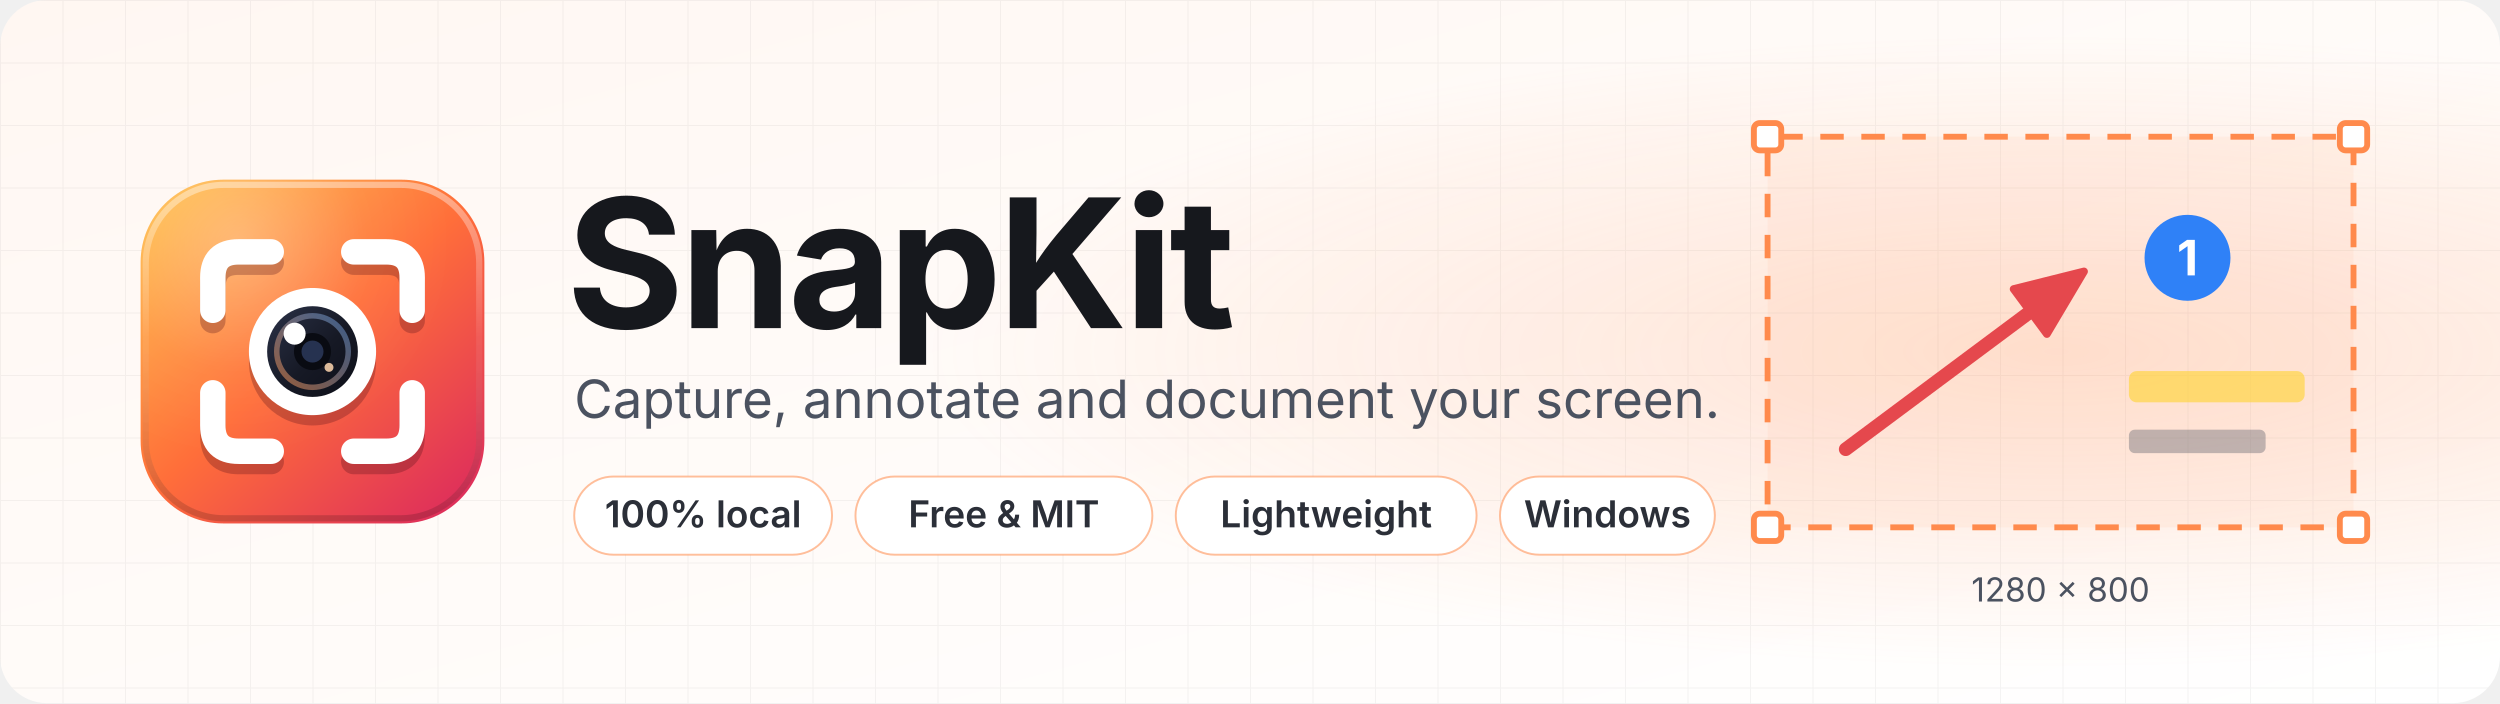
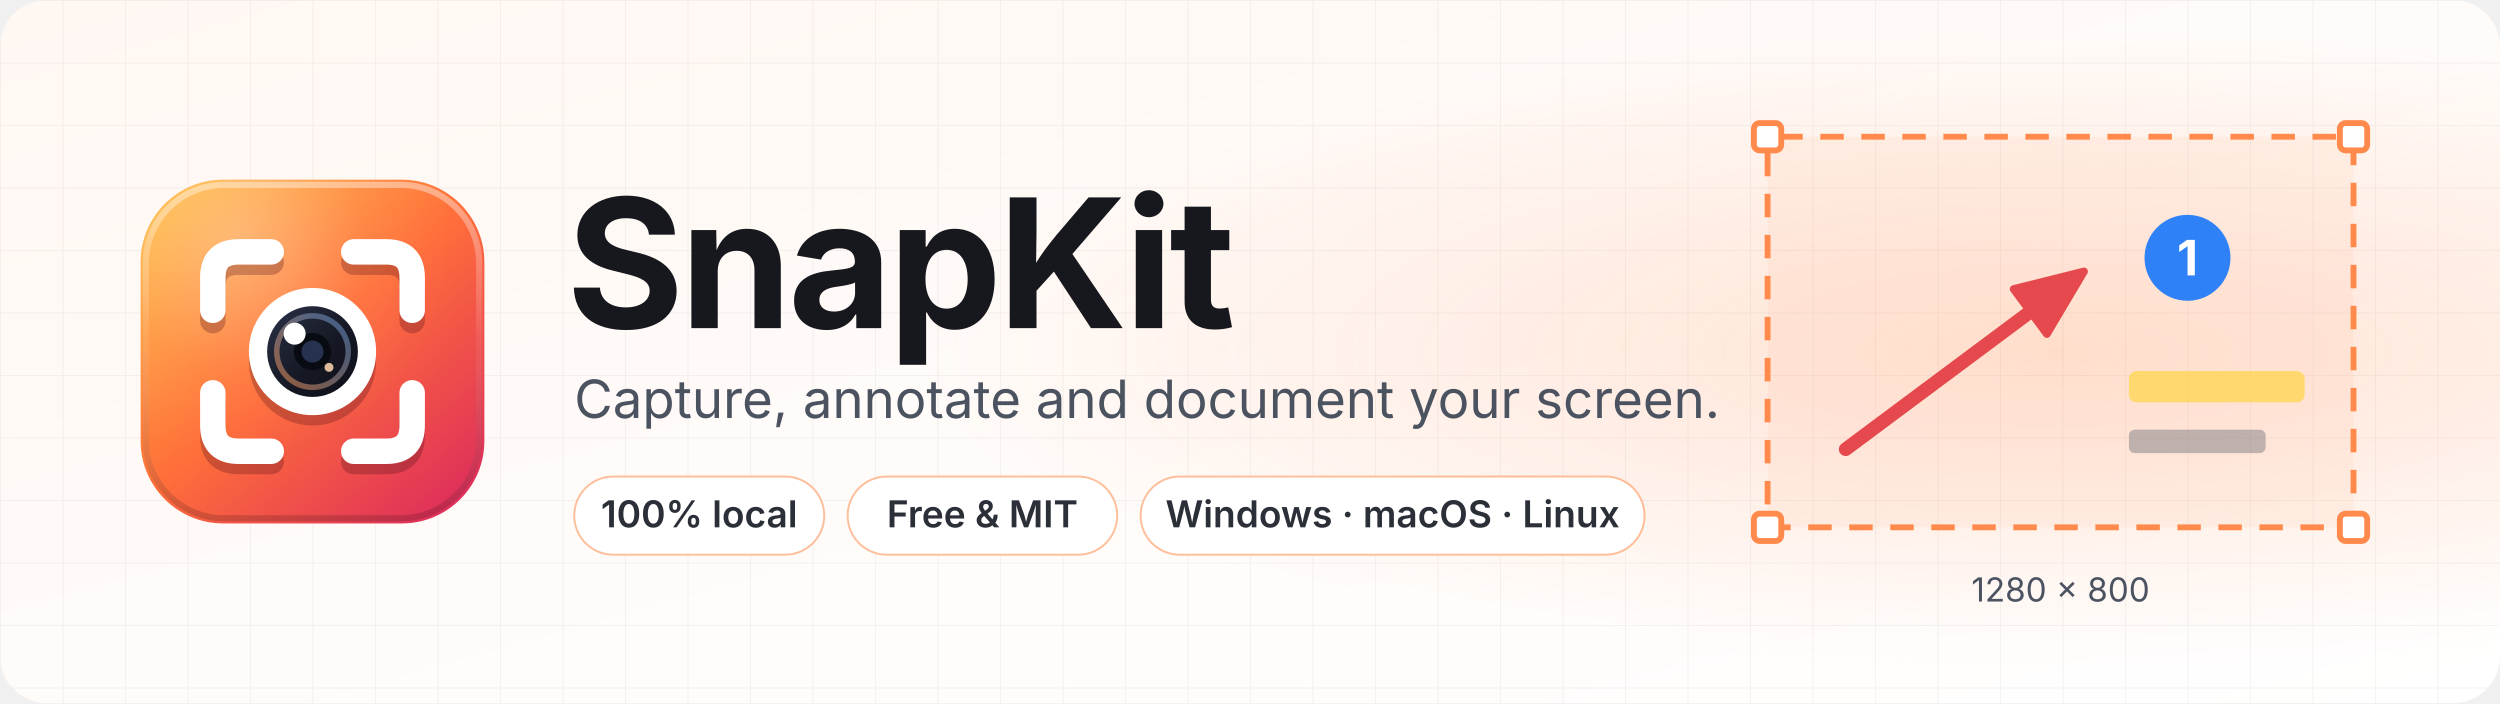
<svg xmlns="http://www.w3.org/2000/svg" viewBox="0 0 1280 360" width="1280" height="360" role="img" aria-label="SnapKit: capture, annotate and document your screen. 100% local, free and open source.">
  <defs>
    <linearGradient id="bg" x1="0" y1="0" x2="1" y2="1">
      <stop offset="0" stop-color="#fff7f2" />
      <stop offset="1" stop-color="#ffffff" />
    </linearGradient>
    <pattern id="grid" width="32" height="32" patternUnits="userSpaceOnUse">
      <path d="M32 0H0V32" fill="none" stroke="#16181d" stroke-opacity="0.05" stroke-width="1" />
    </pattern>
    <radialGradient id="glow" cx="0.82" cy="0.5" r="0.45">
      <stop offset="0" stop-color="#FF8A4C" stop-opacity="0.22" />
      <stop offset="1" stop-color="#FF8A4C" stop-opacity="0" />
    </radialGradient>
    <linearGradient id="logo_bg" x1="10%" y1="6%" x2="92%" y2="96%">
      <stop offset="0%" stop-color="#FFB443" />
      <stop offset="48%" stop-color="#FF6E3A" />
      <stop offset="100%" stop-color="#DE2E5B" />
    </linearGradient>
    <radialGradient id="logo_bloom" cx="28%" cy="18%" r="62%">
      <stop offset="0%" stop-color="#FFFFFF" stop-opacity="0.28" />
      <stop offset="60%" stop-color="#FFFFFF" stop-opacity="0.05" />
      <stop offset="100%" stop-color="#FFFFFF" stop-opacity="0" />
    </radialGradient>
    <linearGradient id="logo_rim" x1="50%" y1="1.5%" x2="50%" y2="98.5%">
      <stop offset="0%" stop-color="#FFFFFF" stop-opacity="0.40" />
      <stop offset="45%" stop-color="#FFFFFF" stop-opacity="0.08" />
      <stop offset="100%" stop-color="#000000" stop-opacity="0.16" />
    </linearGradient>
    <linearGradient id="logo_glass" x1="0%" y1="0%" x2="100%" y2="100%">
      <stop offset="0%" stop-color="#2B3248" />
      <stop offset="55%" stop-color="#161925" />
      <stop offset="100%" stop-color="#0D0F18" />
    </linearGradient>
    <linearGradient id="logo_ar" x1="0%" y1="100%" x2="100%" y2="0%">
      <stop offset="0%" stop-color="#FF944D" stop-opacity="0.55" />
      <stop offset="100%" stop-color="#6EAFFF" stop-opacity="0.45" />
    </linearGradient>
  </defs>
  <rect width="1280" height="360" rx="24" fill="url(#bg)" />
  <rect width="1280" height="360" rx="24" fill="url(#grid)" />
  <rect width="1280" height="360" rx="24" fill="url(#glow)" />
  <g transform="translate(905 70)">
    <rect x="0" y="0" width="300" height="200" rx="6" fill="#FF8A4C" fill-opacity="0.07" stroke="#FF8A4C" stroke-width="3" stroke-dasharray="12 9" />
    <g fill="#ffffff" stroke="#FF8A4C" stroke-width="3">
      <rect x="-7" y="-7" width="14" height="14" rx="3" />
      <rect x="293" y="-7" width="14" height="14" rx="3" />
      <rect x="-7" y="193" width="14" height="14" rx="3" />
      <rect x="293" y="193" width="14" height="14" rx="3" />
    </g>
    <path d="M40 160 L138 87" stroke="#E5484D" stroke-width="7" stroke-linecap="round" />
    <path d="M162 69 L126 78 L143 101 Z" fill="#E5484D" stroke="#E5484D" stroke-width="4" stroke-linejoin="round" />
    <circle cx="215" cy="62" r="22" fill="#2F81F7" />
    <text x="215" y="71" text-anchor="middle" font-family="Inter, Segoe UI, Helvetica, Arial, sans-serif" font-size="25" font-weight="700" fill="#fff">1</text>
    <rect x="185" y="120" width="90" height="16" rx="4" fill="#FFD43B" fill-opacity="0.65" />
    <rect x="185" y="150" width="70" height="12" rx="3" fill="#4b5260" fill-opacity="0.35" />
    <text x="150" y="238" text-anchor="middle" font-family="Inter, Segoe UI, Helvetica, Arial, sans-serif" font-size="17" fill="#4b5260">1280 × 800</text>
  </g>
  <g transform="translate(72 92) scale(1.76)">
    <rect width="100" height="100" rx="24" fill="url(#logo_bg)" />
    <rect width="100" height="100" rx="24" fill="url(#logo_bloom)" />
    <rect x="1.5" y="1.5" width="97" height="97" rx="22.8" fill="none" stroke="url(#logo_rim)" stroke-width="1.8" />
    <g transform="translate(0 3)" opacity="0.28" fill="none" stroke="#4A0C16" stroke-width="7.4" stroke-linecap="round" stroke-linejoin="round">
      <path d="M21 38V28.5Q21 21 28.5 21H38 M62 21H71.5Q79 21 79 28.5V38 M79 62V71.5Q79 79 71.5 79H62 M38 79H28.5Q21 79 21 71.5V62" />
      <circle cx="50" cy="50" r="18.5" fill="#4A0C16" stroke="none" />
    </g>
    <path d="M21 38V28.5Q21 21 28.5 21H38 M62 21H71.5Q79 21 79 28.5V38 M79 62V71.5Q79 79 71.5 79H62 M38 79H28.5Q21 79 21 71.5V62" fill="none" stroke="#FFFFFF" stroke-width="7.4" stroke-linecap="round" stroke-linejoin="round" />
    <circle cx="50" cy="50" r="18.5" fill="#FFFFFF" />
    <circle cx="50" cy="50" r="13.2" fill="url(#logo_glass)" />
    <circle cx="50" cy="50" r="10.4" fill="none" stroke="url(#logo_ar)" stroke-width="1.6" />
    <circle cx="50" cy="50" r="5.4" fill="#090B12" />
    <circle cx="50" cy="50" r="3.2" fill="#465C94" fill-opacity="0.48" />
    <circle cx="44.8" cy="44.8" r="3.2" fill="#FFFFFF" />
    <circle cx="54.8" cy="54.6" r="1.3" fill="#FFD7AF" fill-opacity="0.85" />
  </g>
  <text x="290" y="168" font-family="Inter, Segoe UI, Helvetica, Arial, sans-serif" font-size="92" font-weight="700" letter-spacing="-2" fill="#16181d">SnapKit</text>
  <text x="294" y="214" font-family="Inter, Segoe UI, Helvetica, Arial, sans-serif" font-size="27" fill="#4b5260">Capture, annotate and document your screen.</text>
  <g font-family="Inter, Segoe UI, Helvetica, Arial, sans-serif" font-size="19" font-weight="600" fill="#2b2f38">
-     <rect x="294" y="244" width="132" height="40" rx="20" fill="#ffffff" stroke="#FF8A4C" stroke-opacity="0.55" />
-     <text x="360" y="270" text-anchor="middle">100% local</text>
-     <rect x="438" y="244" width="152" height="40" rx="20" fill="#ffffff" stroke="#FF8A4C" stroke-opacity="0.55" />
-     <text x="514" y="270" text-anchor="middle">Free &amp; MIT</text>
-     <rect x="602" y="244" width="154" height="40" rx="20" fill="#ffffff" stroke="#FF8A4C" stroke-opacity="0.55" />
-     <text x="679" y="270" text-anchor="middle">Lightweight</text>
-     <rect x="768" y="244" width="110" height="40" rx="20" fill="#ffffff" stroke="#FF8A4C" stroke-opacity="0.55" />
-     <text x="823" y="270" text-anchor="middle">Windows</text>
+     <rect x="294" y="244" width="128" height="40" rx="20" fill="#ffffff" stroke="#FF8A4C" stroke-opacity="0.55" />
+     <text x="358" y="270" text-anchor="middle">100% local</text>
+     <rect x="434" y="244" width="138" height="40" rx="20" fill="#ffffff" stroke="#FF8A4C" stroke-opacity="0.55" />
+     <text x="503" y="270" text-anchor="middle">Free &amp; MIT</text>
+     <rect x="584" y="244" width="258" height="40" rx="20" fill="#ffffff" stroke="#FF8A4C" stroke-opacity="0.55" />
+     <text x="713" y="270" text-anchor="middle">Windows · macOS · Linux</text>
  </g>
</svg>
